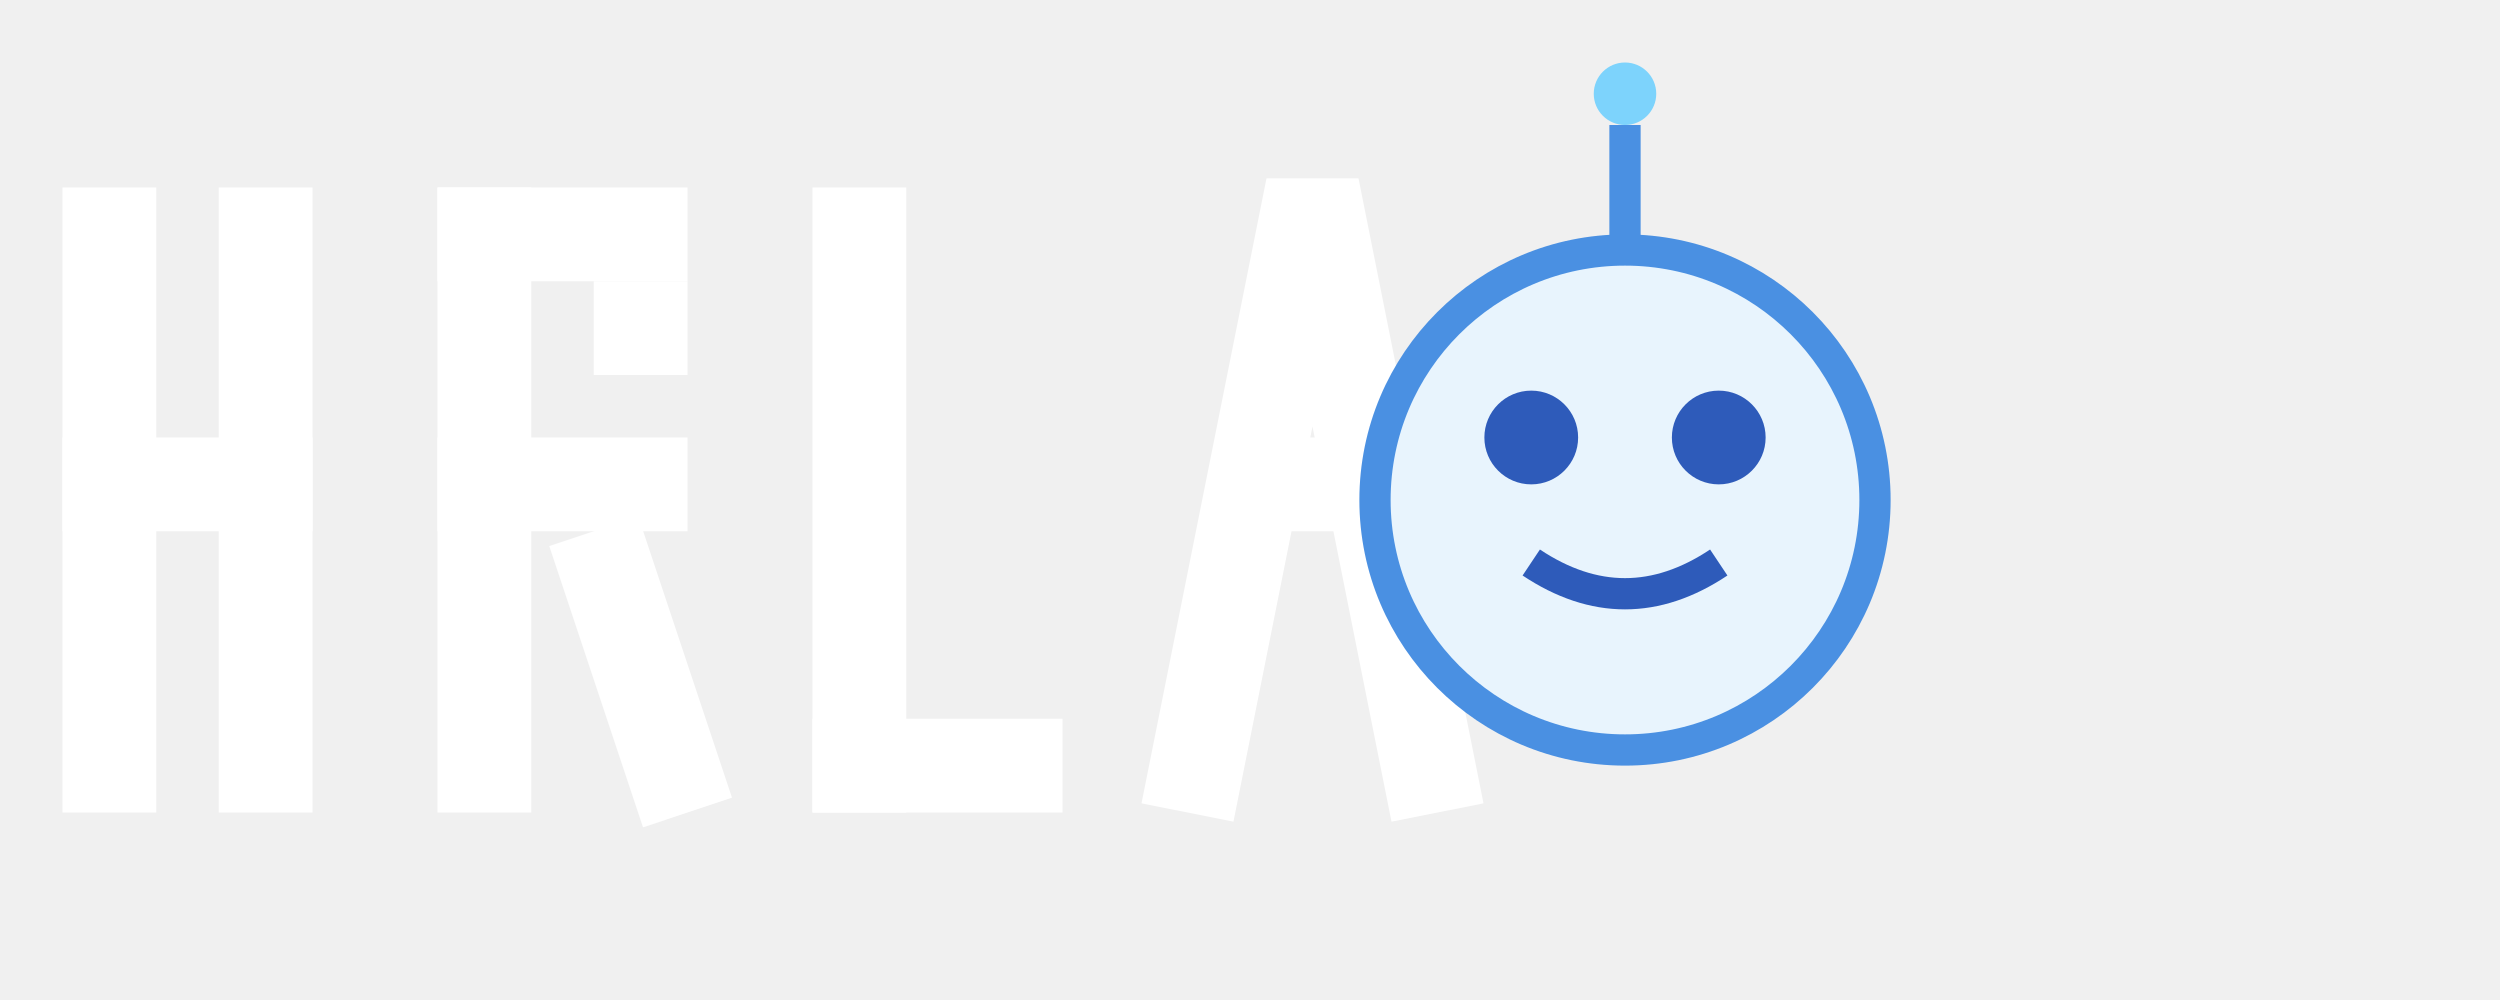
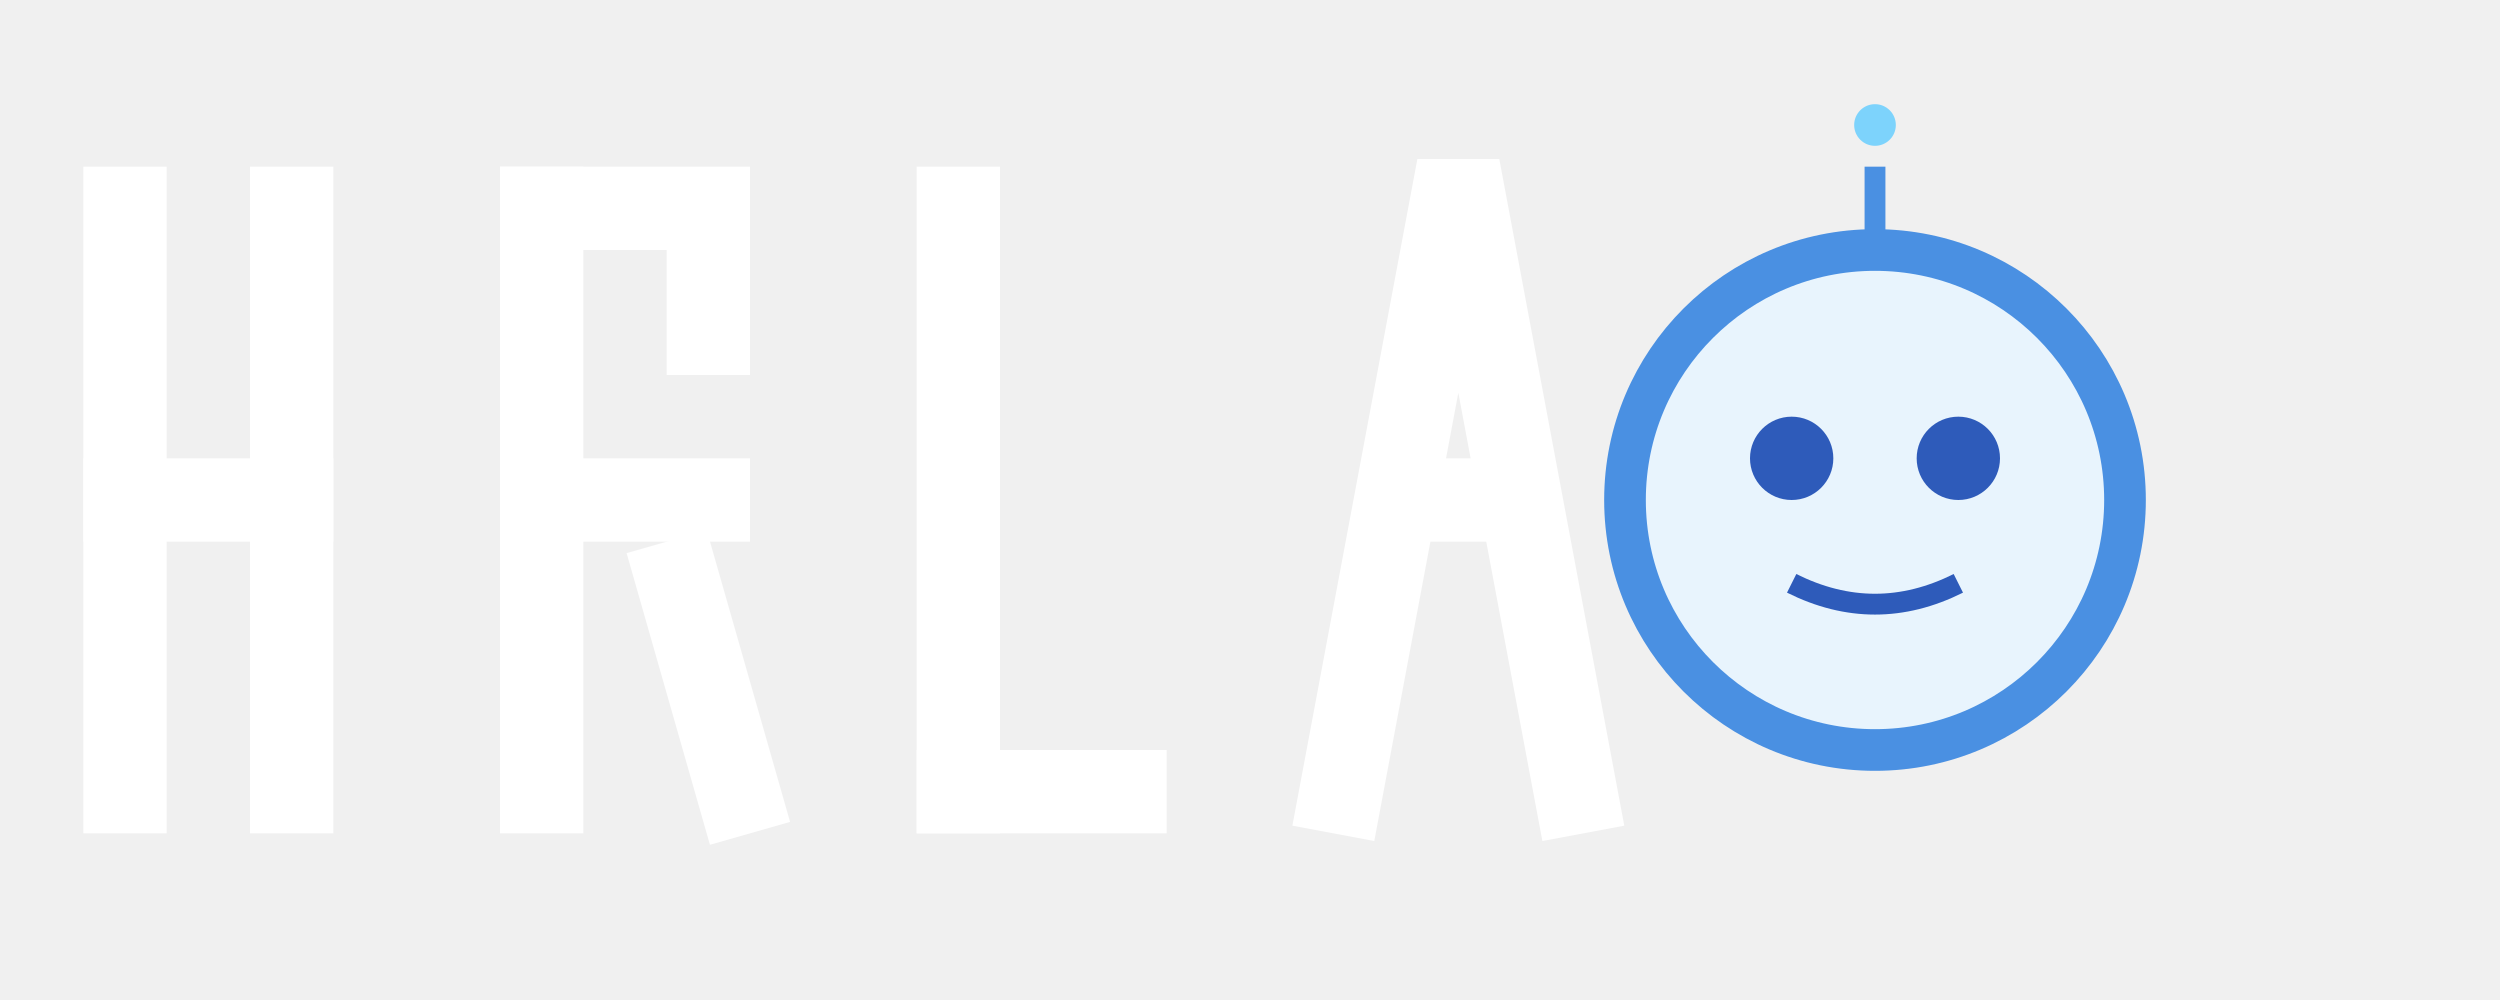
- <svg xmlns="http://www.w3.org/2000/svg" width="80" height="32" viewBox="0 0 80 32">
-   <g transform="translate(0, 4)">
-     <rect x="2" y="2" width="3" height="20" fill="#FFFFFF" />
-     <rect x="2" y="10" width="8" height="3" fill="#FFFFFF" />
-     <rect x="7" y="2" width="3" height="20" fill="#FFFFFF" />
-     <rect x="14" y="2" width="3" height="20" fill="#FFFFFF" />
-     <rect x="14" y="2" width="8" height="3" fill="#FFFFFF" />
-     <rect x="19" y="5" width="3" height="3" fill="#FFFFFF" />
-     <rect x="14" y="10" width="8" height="3" fill="#FFFFFF" />
-     <path d="M19 13 L22 22" stroke="#FFFFFF" stroke-width="3" />
-     <rect x="26" y="2" width="3" height="20" fill="#FFFFFF" />
-     <rect x="26" y="19" width="8" height="3" fill="#FFFFFF" />
-     <path d="M38 22 L42 2 L46 22" stroke="#FFFFFF" stroke-width="3" fill="none" />
-     <rect x="40" y="10" width="4" height="3" fill="#FFFFFF" />
+ <svg xmlns="http://www.w3.org/2000/svg" width="60" height="24" viewBox="0 0 60 24">
+   <g fill="#FFFFFF">
+     <rect x="2" y="4" width="2" height="16" />
+     <rect x="2" y="11" width="6" height="2" />
+     <rect x="6" y="4" width="2" height="16" />
+     <rect x="12" y="4" width="2" height="16" />
+     <rect x="12" y="4" width="6" height="2" />
+     <rect x="16" y="6" width="2" height="3" />
+     <rect x="12" y="11" width="6" height="2" />
+     <path d="M16 13 L18 20" stroke="#FFFFFF" stroke-width="2" />
+     <rect x="22" y="4" width="2" height="16" />
+     <rect x="22" y="18" width="6" height="2" />
+     <path d="M32 20 L35 4 L38 20" stroke="#FFFFFF" stroke-width="2" fill="none" />
+     <rect x="34" y="11" width="2" height="2" />
  </g>
-   <g transform="translate(52, 16)">
-     <circle cx="0" cy="0" r="8" fill="#E8F4FD" stroke="#4A90E2" stroke-width="1" />
-     <circle cx="-3" cy="-2" r="1.5" fill="#2E5BBA" />
-     <circle cx="3" cy="-2" r="1.5" fill="#2E5BBA" />
-     <path d="M-3 2 Q0 4 3 2" stroke="#2E5BBA" stroke-width="1" fill="none" />
-     <line x1="0" y1="-8" x2="0" y2="-12" stroke="#4A90E2" stroke-width="1" />
-     <circle cx="0" cy="-13" r="1" fill="#7DD3FC" />
+   <g transform="translate(45, 12)">
+     <circle cx="0" cy="0" r="6" fill="#E8F4FD" stroke="#4A90E2" stroke-width="1" />
+     <circle cx="-2" cy="-1" r="1" fill="#2E5BBA" />
+     <circle cx="2" cy="-1" r="1" fill="#2E5BBA" />
+     <path d="M-2 2 Q0 3 2 2" stroke="#2E5BBA" stroke-width="0.5" fill="none" />
+     <line x1="0" y1="-6" x2="0" y2="-8" stroke="#4A90E2" stroke-width="0.5" />
+     <circle cx="0" cy="-9" r="0.5" fill="#7DD3FC" />
  </g>
</svg>
